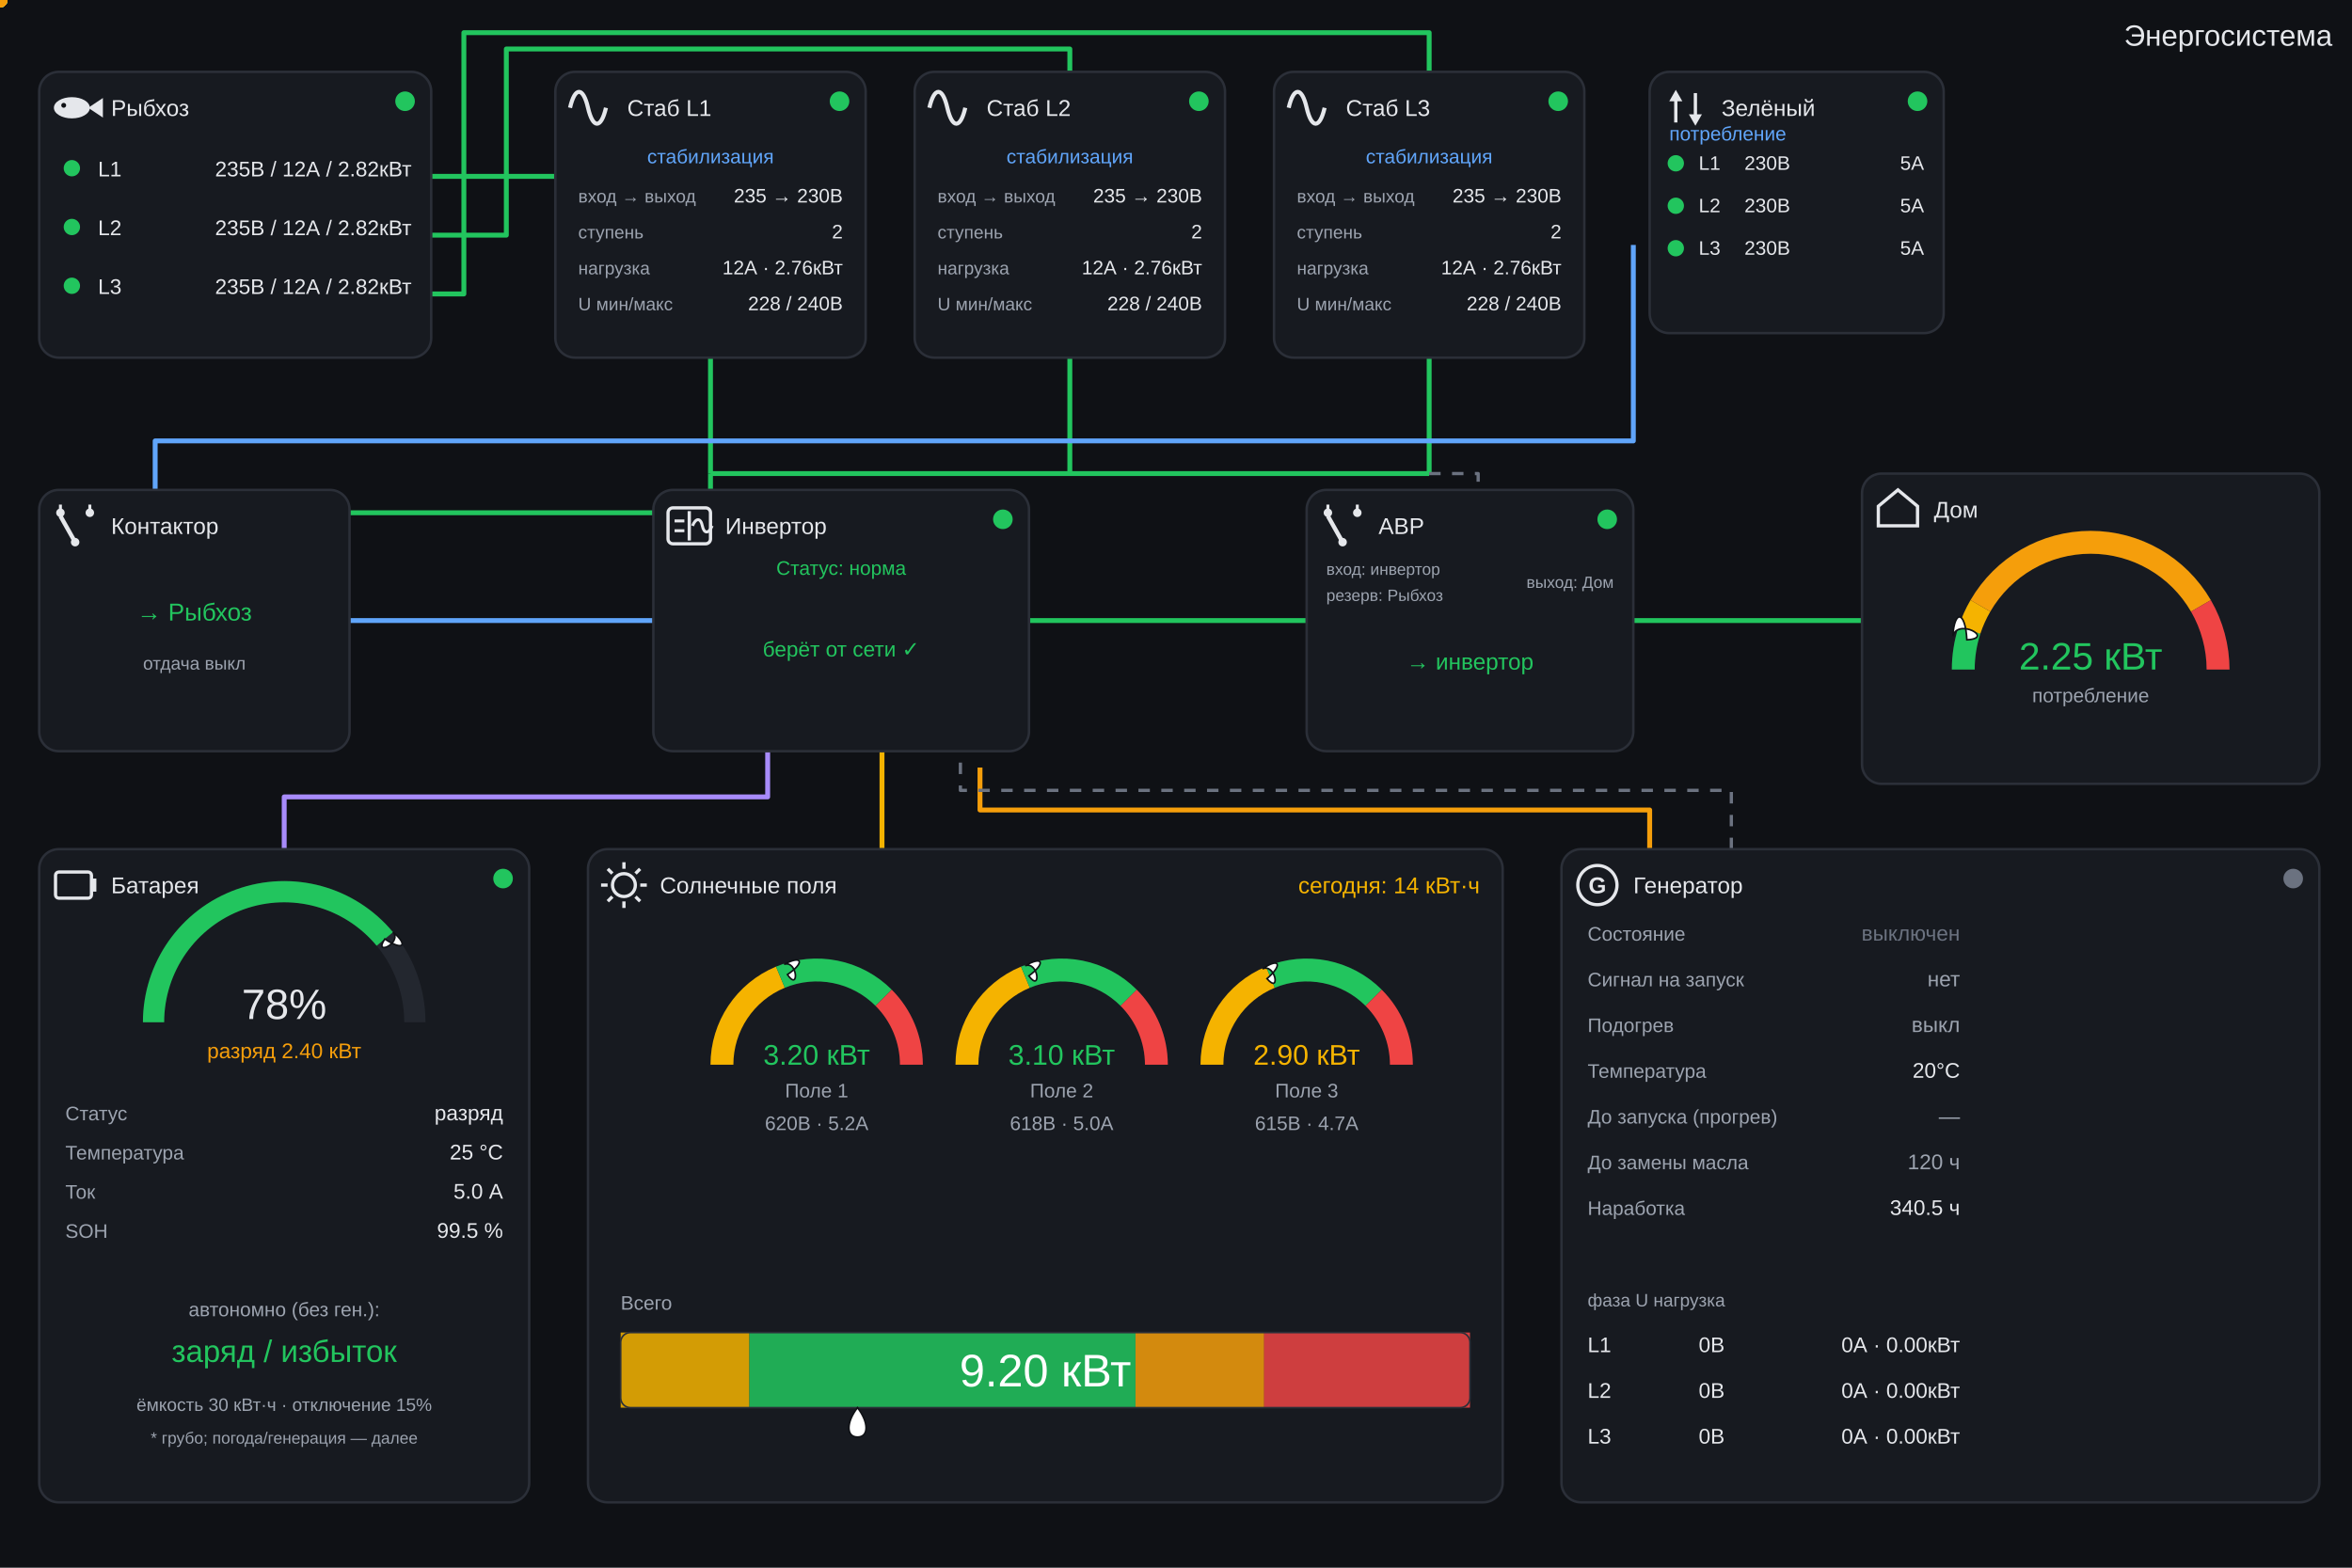
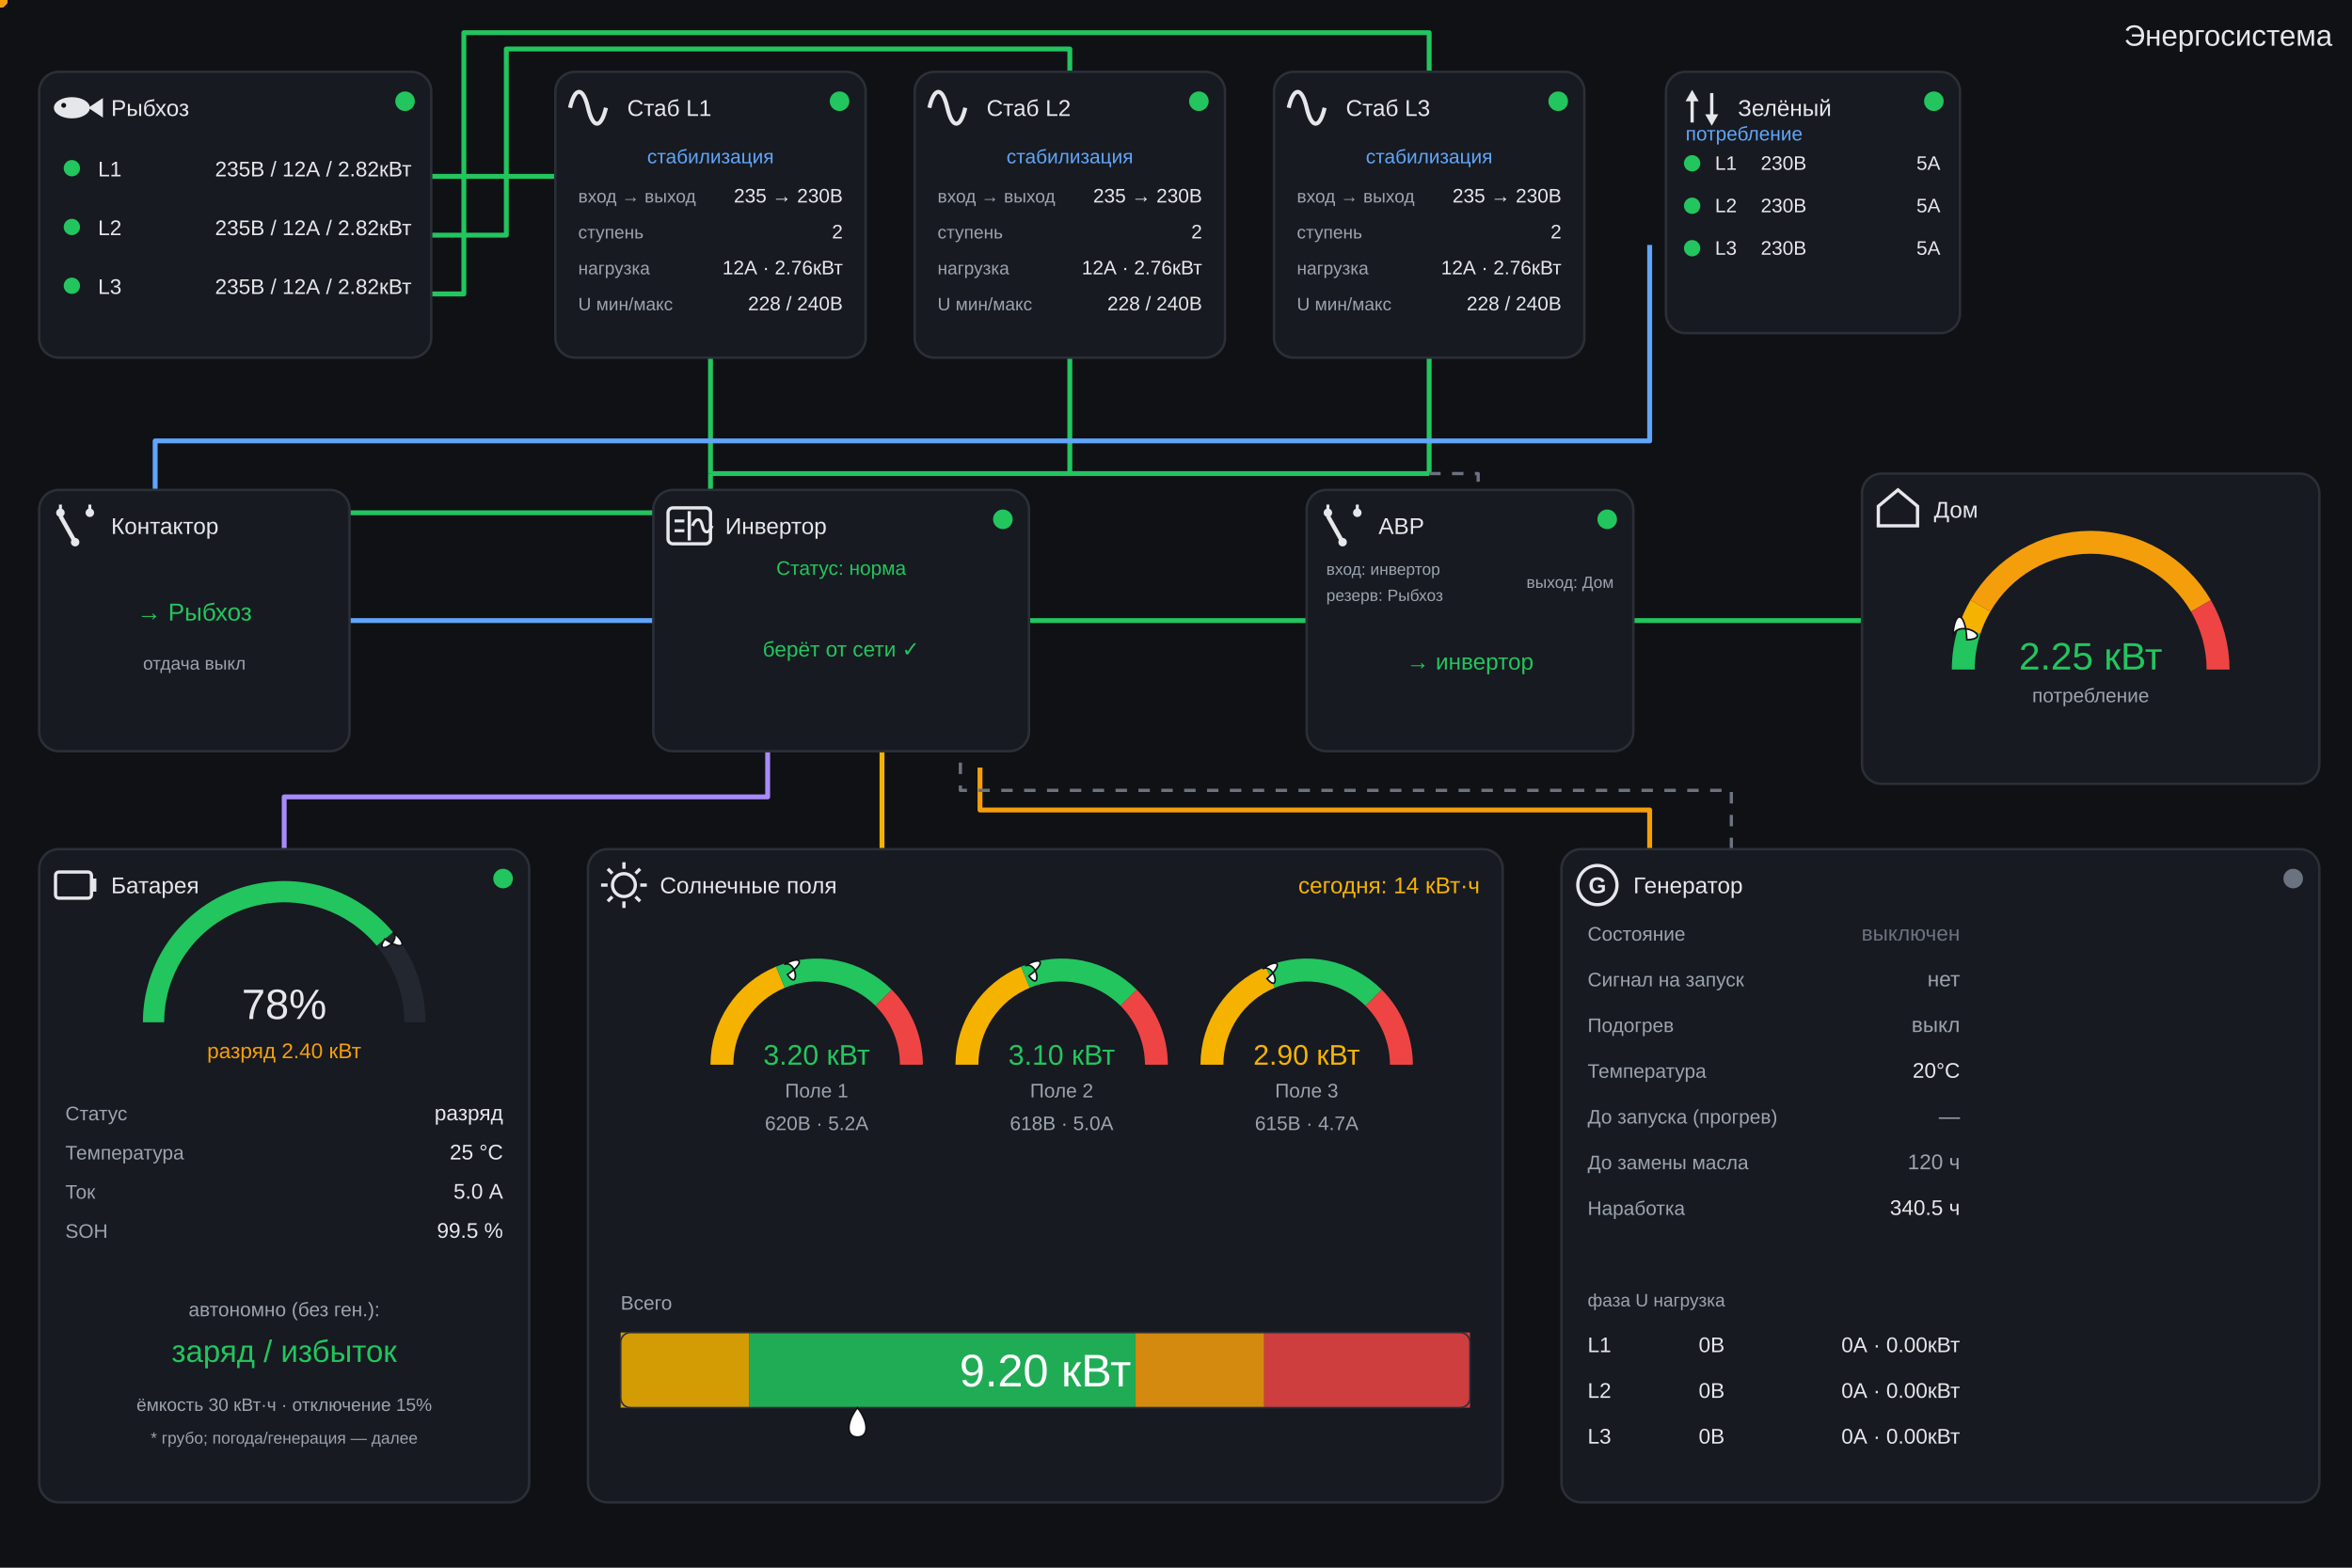
<svg xmlns="http://www.w3.org/2000/svg" viewBox="0 0 1440 960" font-family="Arial,Helvetica,sans-serif">
  <rect x="0" y="0" width="1440" height="960" fill="#0f1115" />
  <text x="1428" y="28" font-size="18" fill="#e5e7eb" text-anchor="end">Энергосистема</text>
  <polyline fill="none" stroke="#22c55e" stroke-width="3" stroke-linejoin="round" points="264,108 340,108 " />
  <circle r="4.5" fill="#22c55e">
    <animateMotion dur="2.36s" repeatCount="indefinite" begin="-0.00s" path="M 264,108 340,108" />
  </circle>
  <circle r="4.5" fill="#22c55e">
    <animateMotion dur="2.36s" repeatCount="indefinite" begin="-0.79s" path="M 264,108 340,108" />
  </circle>
  <circle r="4.5" fill="#22c55e">
    <animateMotion dur="2.36s" repeatCount="indefinite" begin="-1.57s" path="M 264,108 340,108" />
  </circle>
  <polyline fill="none" stroke="#22c55e" stroke-width="3" stroke-linejoin="round" points="264,144 310,144 310,30 655,30 655,44 " />
  <circle r="4.5" fill="#22c55e">
    <animateMotion dur="2.36s" repeatCount="indefinite" begin="-0.00s" path="M 264,144 310,144 310,30 655,30 655,44" />
  </circle>
  <circle r="4.5" fill="#22c55e">
    <animateMotion dur="2.36s" repeatCount="indefinite" begin="-0.79s" path="M 264,144 310,144 310,30 655,30 655,44" />
  </circle>
  <circle r="4.5" fill="#22c55e">
    <animateMotion dur="2.36s" repeatCount="indefinite" begin="-1.57s" path="M 264,144 310,144 310,30 655,30 655,44" />
  </circle>
  <polyline fill="none" stroke="#22c55e" stroke-width="3" stroke-linejoin="round" points="264,180 284,180 284,20 875,20 875,44 " />
  <circle r="4.5" fill="#22c55e">
    <animateMotion dur="2.36s" repeatCount="indefinite" begin="-0.00s" path="M 264,180 284,180 284,20 875,20 875,44" />
  </circle>
  <circle r="4.5" fill="#22c55e">
    <animateMotion dur="2.36s" repeatCount="indefinite" begin="-0.79s" path="M 264,180 284,180 284,20 875,20 875,44" />
  </circle>
  <circle r="4.5" fill="#22c55e">
    <animateMotion dur="2.36s" repeatCount="indefinite" begin="-1.57s" path="M 264,180 284,180 284,20 875,20 875,44" />
  </circle>
  <polyline fill="none" stroke="#22c55e" stroke-width="3" stroke-linejoin="round" points="435,219 435,290 " />
  <circle r="4.5" fill="#22c55e">
    <animateMotion dur="2.24s" repeatCount="indefinite" begin="-0.00s" path="M 435,219 435,290" />
  </circle>
  <circle r="4.5" fill="#22c55e">
    <animateMotion dur="2.24s" repeatCount="indefinite" begin="-0.75s" path="M 435,219 435,290" />
  </circle>
  <circle r="4.5" fill="#22c55e">
    <animateMotion dur="2.24s" repeatCount="indefinite" begin="-1.49s" path="M 435,219 435,290" />
  </circle>
  <polyline fill="none" stroke="#22c55e" stroke-width="3" stroke-linejoin="round" points="655,219 655,290 " />
  <circle r="4.5" fill="#22c55e">
    <animateMotion dur="2.24s" repeatCount="indefinite" begin="-0.00s" path="M 655,219 655,290" />
  </circle>
  <circle r="4.5" fill="#22c55e">
    <animateMotion dur="2.24s" repeatCount="indefinite" begin="-0.75s" path="M 655,219 655,290" />
  </circle>
  <circle r="4.5" fill="#22c55e">
    <animateMotion dur="2.24s" repeatCount="indefinite" begin="-1.49s" path="M 655,219 655,290" />
  </circle>
  <polyline fill="none" stroke="#22c55e" stroke-width="3" stroke-linejoin="round" points="875,219 875,290 " />
  <circle r="4.5" fill="#22c55e">
    <animateMotion dur="2.24s" repeatCount="indefinite" begin="-0.00s" path="M 875,219 875,290" />
  </circle>
  <circle r="4.5" fill="#22c55e">
    <animateMotion dur="2.24s" repeatCount="indefinite" begin="-0.75s" path="M 875,219 875,290" />
  </circle>
  <circle r="4.5" fill="#22c55e">
    <animateMotion dur="2.24s" repeatCount="indefinite" begin="-1.49s" path="M 875,219 875,290" />
  </circle>
  <polyline fill="none" stroke="#22c55e" stroke-width="3" stroke-linejoin="round" points="435,290 875,290 " />
  <polyline fill="none" stroke="#22c55e" stroke-width="3" stroke-linejoin="round" points="435,290 435,314 119,314 119,300 " />
  <circle r="4.5" fill="#22c55e">
    <animateMotion dur="2.24s" repeatCount="indefinite" begin="-0.00s" path="M 435,290 435,314 119,314 119,300" />
  </circle>
  <circle r="4.5" fill="#22c55e">
    <animateMotion dur="2.24s" repeatCount="indefinite" begin="-0.75s" path="M 435,290 435,314 119,314 119,300" />
  </circle>
  <circle r="4.5" fill="#22c55e">
    <animateMotion dur="2.24s" repeatCount="indefinite" begin="-1.49s" path="M 435,290 435,314 119,314 119,300" />
  </circle>
  <polyline fill="none" stroke="#6b7280" stroke-width="2" stroke-linejoin="round" stroke-dasharray="7 7" points="875,290 905,290 905,300 " />
-   <polyline fill="none" stroke="#60a5fa" stroke-width="3" stroke-linejoin="round" points="1000,150 1000,270 95,270 95,300 " />
-   <circle r="4.5" fill="#60a5fa">
-     <animateMotion dur="2.36s" repeatCount="indefinite" begin="-0.00s" path="M 1000,150 1000,270 95,270 95,300" />
-   </circle>
-   <circle r="4.5" fill="#60a5fa">
-     <animateMotion dur="2.36s" repeatCount="indefinite" begin="-0.79s" path="M 1000,150 1000,270 95,270 95,300" />
-   </circle>
-   <circle r="4.5" fill="#60a5fa">
-     <animateMotion dur="2.36s" repeatCount="indefinite" begin="-1.57s" path="M 1000,150 1000,270 95,270 95,300" />
+   <polyline fill="none" stroke="#60a5fa" stroke-width="3" stroke-linejoin="round" points="1010,150 1010,270 95,270 95,300 " />
+   <circle r="4.5" fill="#60a5fa">
+     <animateMotion dur="2.36s" repeatCount="indefinite" begin="-0.00s" path="M 1010,150 1010,270 95,270 95,300" />
+   </circle>
+   <circle r="4.5" fill="#60a5fa">
+     <animateMotion dur="2.36s" repeatCount="indefinite" begin="-0.79s" path="M 1010,150 1010,270 95,270 95,300" />
+   </circle>
+   <circle r="4.5" fill="#60a5fa">
+     <animateMotion dur="2.36s" repeatCount="indefinite" begin="-1.57s" path="M 1010,150 1010,270 95,270 95,300" />
  </circle>
  <polyline fill="none" stroke="#60a5fa" stroke-width="3" stroke-linejoin="round" points="214,380 400,380 " />
  <circle r="4.5" fill="#60a5fa">
    <animateMotion dur="2.36s" repeatCount="indefinite" begin="-0.00s" path="M 214,380 400,380" />
  </circle>
  <circle r="4.5" fill="#60a5fa">
    <animateMotion dur="2.36s" repeatCount="indefinite" begin="-0.79s" path="M 214,380 400,380" />
  </circle>
  <circle r="4.5" fill="#60a5fa">
    <animateMotion dur="2.36s" repeatCount="indefinite" begin="-1.57s" path="M 214,380 400,380" />
  </circle>
  <polyline fill="none" stroke="#22c55e" stroke-width="3" stroke-linejoin="round" points="630,380 800,380 " />
  <circle r="4.5" fill="#22c55e">
    <animateMotion dur="2.12s" repeatCount="indefinite" begin="-0.00s" path="M 630,380 800,380" />
  </circle>
  <circle r="4.5" fill="#22c55e">
    <animateMotion dur="2.12s" repeatCount="indefinite" begin="-0.71s" path="M 630,380 800,380" />
  </circle>
  <circle r="4.5" fill="#22c55e">
    <animateMotion dur="2.12s" repeatCount="indefinite" begin="-1.41s" path="M 630,380 800,380" />
  </circle>
  <polyline fill="none" stroke="#22c55e" stroke-width="3" stroke-linejoin="round" points="1000,380 1140,380 " />
  <circle r="4.5" fill="#22c55e">
    <animateMotion dur="2.24s" repeatCount="indefinite" begin="-0.00s" path="M 1000,380 1140,380" />
  </circle>
  <circle r="4.5" fill="#22c55e">
    <animateMotion dur="2.24s" repeatCount="indefinite" begin="-0.75s" path="M 1000,380 1140,380" />
  </circle>
  <circle r="4.5" fill="#22c55e">
    <animateMotion dur="2.24s" repeatCount="indefinite" begin="-1.49s" path="M 1000,380 1140,380" />
  </circle>
  <polyline fill="none" stroke="#a78bfa" stroke-width="3" stroke-linejoin="round" points="174,520 174,488 470,488 470,460 " />
  <circle r="4.5" fill="#a78bfa">
    <animateMotion dur="2.31s" repeatCount="indefinite" begin="-0.00s" path="M 174,520 174,488 470,488 470,460" />
  </circle>
  <circle r="4.5" fill="#a78bfa">
    <animateMotion dur="2.31s" repeatCount="indefinite" begin="-0.77s" path="M 174,520 174,488 470,488 470,460" />
  </circle>
  <circle r="4.5" fill="#a78bfa">
    <animateMotion dur="2.31s" repeatCount="indefinite" begin="-1.54s" path="M 174,520 174,488 470,488 470,460" />
  </circle>
  <polyline fill="none" stroke="#f5b300" stroke-width="3" stroke-linejoin="round" points="540,520 540,460 " />
  <circle r="4.5" fill="#f5b300">
    <animateMotion dur="1.50s" repeatCount="indefinite" begin="-0.00s" path="M 540,520 540,460" />
  </circle>
  <circle r="4.5" fill="#f5b300">
    <animateMotion dur="1.50s" repeatCount="indefinite" begin="-0.50s" path="M 540,520 540,460" />
  </circle>
  <circle r="4.5" fill="#f5b300">
    <animateMotion dur="1.50s" repeatCount="indefinite" begin="-1.00s" path="M 540,520 540,460" />
  </circle>
  <polyline fill="none" stroke="#f59e0b" stroke-width="3" stroke-linejoin="round" points="1010,520 1010,496 600,496 600,470 " />
  <circle r="4.5" fill="#f59e0b">
    <animateMotion dur="2.48s" repeatCount="indefinite" begin="-0.00s" path="M 1010,520 1010,496 600,496 600,470" />
  </circle>
  <circle r="4.5" fill="#f59e0b">
    <animateMotion dur="2.48s" repeatCount="indefinite" begin="-0.83s" path="M 1010,520 1010,496 600,496 600,470" />
  </circle>
  <circle r="4.5" fill="#f59e0b">
    <animateMotion dur="2.48s" repeatCount="indefinite" begin="-1.65s" path="M 1010,520 1010,496 600,496 600,470" />
  </circle>
  <polyline fill="none" stroke="#6b7280" stroke-width="2" stroke-linejoin="round" stroke-dasharray="7 7" points="1060,520 1060,484 588,484 588,460 " />
  <rect x="24" y="44" width="240" height="175" rx="12" fill="#171a20" stroke="#2b2f38" stroke-width="1.5" />
  <g fill="#e5e7eb">
    <ellipse cx="44" cy="66" rx="11" ry="6.5" />
    <polygon points="54,66 63,60 63,72" />
  </g>
  <circle cx="39" cy="64.5" r="1.5" fill="#0f1115" />
  <text x="68" y="71" font-size="14" fill="#e5e7eb" text-anchor="start">Рыбхоз</text>
  <circle cx="248" cy="62" r="6" fill="#22c55e" />
  <circle cx="44" cy="103" r="5" fill="#22c55e" />
  <text x="60" y="108" font-size="13" fill="#e5e7eb" text-anchor="start">L1</text>
  <text x="252" y="108" font-size="13" fill="#e5e7eb" text-anchor="end">235В / 12А / 2.82кВт</text>
  <circle cx="44" cy="139" r="5" fill="#22c55e" />
  <text x="60" y="144" font-size="13" fill="#e5e7eb" text-anchor="start">L2</text>
  <text x="252" y="144" font-size="13" fill="#e5e7eb" text-anchor="end">235В / 12А / 2.82кВт</text>
  <circle cx="44" cy="175" r="5" fill="#22c55e" />
  <text x="60" y="180" font-size="13" fill="#e5e7eb" text-anchor="start">L3</text>
  <text x="252" y="180" font-size="13" fill="#e5e7eb" text-anchor="end">235В / 12А / 2.82кВт</text>
  <rect x="340" y="44" width="190" height="175" rx="12" fill="#171a20" stroke="#2b2f38" stroke-width="1.5" />
  <path d="M 349 66 c 3,-13 8,-13 11,0 c 3,13 8,13 11,0" fill="none" stroke="#e5e7eb" stroke-width="2.5" />
  <text x="384" y="71" font-size="14" fill="#e5e7eb" text-anchor="start">Стаб L1</text>
  <circle cx="514" cy="62" r="6" fill="#22c55e" />
  <text x="435" y="100" font-size="12" fill="#60a5fa" text-anchor="middle">стабилизация</text>
  <text x="354" y="124" font-size="11" fill="#9ca3af" text-anchor="start">вход → выход</text>
  <text x="516" y="124" font-size="12" fill="#e5e7eb" text-anchor="end">235 → 230В</text>
  <text x="354" y="146" font-size="11" fill="#9ca3af" text-anchor="start">ступень</text>
  <text x="516" y="146" font-size="12" fill="#e5e7eb" text-anchor="end">2</text>
  <text x="354" y="168" font-size="11" fill="#9ca3af" text-anchor="start">нагрузка</text>
  <text x="516" y="168" font-size="12" fill="#e5e7eb" text-anchor="end">12А · 2.76кВт</text>
  <text x="354" y="190" font-size="11" fill="#9ca3af" text-anchor="start">U мин/макс</text>
  <text x="516" y="190" font-size="12" fill="#e5e7eb" text-anchor="end">228 / 240В</text>
  <rect x="560" y="44" width="190" height="175" rx="12" fill="#171a20" stroke="#2b2f38" stroke-width="1.5" />
  <path d="M 569 66 c 3,-13 8,-13 11,0 c 3,13 8,13 11,0" fill="none" stroke="#e5e7eb" stroke-width="2.5" />
  <text x="604" y="71" font-size="14" fill="#e5e7eb" text-anchor="start">Стаб L2</text>
  <circle cx="734" cy="62" r="6" fill="#22c55e" />
  <text x="655" y="100" font-size="12" fill="#60a5fa" text-anchor="middle">стабилизация</text>
  <text x="574" y="124" font-size="11" fill="#9ca3af" text-anchor="start">вход → выход</text>
  <text x="736" y="124" font-size="12" fill="#e5e7eb" text-anchor="end">235 → 230В</text>
  <text x="574" y="146" font-size="11" fill="#9ca3af" text-anchor="start">ступень</text>
  <text x="736" y="146" font-size="12" fill="#e5e7eb" text-anchor="end">2</text>
  <text x="574" y="168" font-size="11" fill="#9ca3af" text-anchor="start">нагрузка</text>
  <text x="736" y="168" font-size="12" fill="#e5e7eb" text-anchor="end">12А · 2.76кВт</text>
  <text x="574" y="190" font-size="11" fill="#9ca3af" text-anchor="start">U мин/макс</text>
  <text x="736" y="190" font-size="12" fill="#e5e7eb" text-anchor="end">228 / 240В</text>
  <rect x="780" y="44" width="190" height="175" rx="12" fill="#171a20" stroke="#2b2f38" stroke-width="1.5" />
  <path d="M 789 66 c 3,-13 8,-13 11,0 c 3,13 8,13 11,0" fill="none" stroke="#e5e7eb" stroke-width="2.5" />
  <text x="824" y="71" font-size="14" fill="#e5e7eb" text-anchor="start">Стаб L3</text>
  <circle cx="954" cy="62" r="6" fill="#22c55e" />
  <text x="875" y="100" font-size="12" fill="#60a5fa" text-anchor="middle">стабилизация</text>
  <text x="794" y="124" font-size="11" fill="#9ca3af" text-anchor="start">вход → выход</text>
  <text x="956" y="124" font-size="12" fill="#e5e7eb" text-anchor="end">235 → 230В</text>
  <text x="794" y="146" font-size="11" fill="#9ca3af" text-anchor="start">ступень</text>
  <text x="956" y="146" font-size="12" fill="#e5e7eb" text-anchor="end">2</text>
  <text x="794" y="168" font-size="11" fill="#9ca3af" text-anchor="start">нагрузка</text>
  <text x="956" y="168" font-size="12" fill="#e5e7eb" text-anchor="end">12А · 2.76кВт</text>
  <text x="794" y="190" font-size="11" fill="#9ca3af" text-anchor="start">U мин/макс</text>
  <text x="956" y="190" font-size="12" fill="#e5e7eb" text-anchor="end">228 / 240В</text>
-   <rect x="1010" y="44" width="180" height="160" rx="12" fill="#171a20" stroke="#2b2f38" stroke-width="1.5" />
-   <line x1="1026" y1="75" x2="1026" y2="60" stroke="#e5e7eb" stroke-width="2" />
-   <polygon points="1026,55 1022,62 1030,62" fill="#e5e7eb" />
-   <line x1="1038" y1="57" x2="1038" y2="72" stroke="#e5e7eb" stroke-width="2" />
-   <polygon points="1038,77 1042,70 1034,70" fill="#e5e7eb" />
-   <text x="1054" y="71" font-size="14" fill="#e5e7eb" text-anchor="start">Зелёный</text>
-   <circle cx="1174" cy="62" r="6" fill="#22c55e" />
-   <text x="1022" y="86" font-size="12" fill="#60a5fa" text-anchor="start">потребление</text>
-   <circle cx="1026" cy="100" r="5" fill="#22c55e" />
-   <text x="1040" y="104" font-size="12" fill="#e5e7eb" text-anchor="start">L1</text>
-   <text x="1068" y="104" font-size="12" fill="#e5e7eb" text-anchor="start">230В</text>
-   <text x="1178" y="104" font-size="12" fill="#e5e7eb" text-anchor="end">5А</text>
-   <circle cx="1026" cy="126" r="5" fill="#22c55e" />
-   <text x="1040" y="130" font-size="12" fill="#e5e7eb" text-anchor="start">L2</text>
-   <text x="1068" y="130" font-size="12" fill="#e5e7eb" text-anchor="start">230В</text>
-   <text x="1178" y="130" font-size="12" fill="#e5e7eb" text-anchor="end">5А</text>
-   <circle cx="1026" cy="152" r="5" fill="#22c55e" />
-   <text x="1040" y="156" font-size="12" fill="#e5e7eb" text-anchor="start">L3</text>
-   <text x="1068" y="156" font-size="12" fill="#e5e7eb" text-anchor="start">230В</text>
-   <text x="1178" y="156" font-size="12" fill="#e5e7eb" text-anchor="end">5А</text>
+   <rect x="1020" y="44" width="180" height="160" rx="12" fill="#171a20" stroke="#2b2f38" stroke-width="1.5" />
+   <line x1="1036" y1="75" x2="1036" y2="60" stroke="#e5e7eb" stroke-width="2" />
+   <polygon points="1036,55 1032,62 1040,62" fill="#e5e7eb" />
+   <line x1="1048" y1="57" x2="1048" y2="72" stroke="#e5e7eb" stroke-width="2" />
+   <polygon points="1048,77 1052,70 1044,70" fill="#e5e7eb" />
+   <text x="1064" y="71" font-size="14" fill="#e5e7eb" text-anchor="start">Зелёный</text>
+   <circle cx="1184" cy="62" r="6" fill="#22c55e" />
+   <text x="1032" y="86" font-size="12" fill="#60a5fa" text-anchor="start">потребление</text>
+   <circle cx="1036" cy="100" r="5" fill="#22c55e" />
+   <text x="1050" y="104" font-size="12" fill="#e5e7eb" text-anchor="start">L1</text>
+   <text x="1078" y="104" font-size="12" fill="#e5e7eb" text-anchor="start">230В</text>
+   <text x="1188" y="104" font-size="12" fill="#e5e7eb" text-anchor="end">5А</text>
+   <circle cx="1036" cy="126" r="5" fill="#22c55e" />
+   <text x="1050" y="130" font-size="12" fill="#e5e7eb" text-anchor="start">L2</text>
+   <text x="1078" y="130" font-size="12" fill="#e5e7eb" text-anchor="start">230В</text>
+   <text x="1188" y="130" font-size="12" fill="#e5e7eb" text-anchor="end">5А</text>
+   <circle cx="1036" cy="152" r="5" fill="#22c55e" />
+   <text x="1050" y="156" font-size="12" fill="#e5e7eb" text-anchor="start">L3</text>
+   <text x="1078" y="156" font-size="12" fill="#e5e7eb" text-anchor="start">230В</text>
+   <text x="1188" y="156" font-size="12" fill="#e5e7eb" text-anchor="end">5А</text>
  <rect x="24" y="300" width="190" height="160" rx="12" fill="#171a20" stroke="#2b2f38" stroke-width="1.5" />
  <circle cx="37" cy="314" r="2.6" fill="#e5e7eb" />
  <circle cx="55" cy="314" r="2.6" fill="#e5e7eb" />
  <circle cx="46" cy="332" r="2.6" fill="#e5e7eb" />
  <line x1="37" y1="314" x2="37" y2="309" stroke="#e5e7eb" stroke-width="1.8" />
  <line x1="55" y1="314" x2="55" y2="309" stroke="#e5e7eb" stroke-width="1.8" />
  <line x1="46" y1="332" x2="37" y2="316" stroke="#e5e7eb" stroke-width="2.6" />
  <text x="68" y="327" font-size="14" fill="#e5e7eb" text-anchor="start">Контактор</text>
  <text x="119" y="380" font-size="15" fill="#22c55e" text-anchor="middle">→ Рыбхоз</text>
  <text x="119" y="410" font-size="11" fill="#9ca3af" text-anchor="middle">отдача выкл</text>
  <rect x="400" y="300" width="230" height="160" rx="12" fill="#171a20" stroke="#2b2f38" stroke-width="1.5" />
  <rect x="409" y="311" width="26" height="22" rx="3" fill="none" stroke="#e5e7eb" stroke-width="2" />
  <line x1="422" y1="313" x2="422" y2="331" stroke="#e5e7eb" stroke-width="2" />
  <path d="M 424 322 c 2,-5 5,-5 6,0 c 1,5 4,5 6,0" fill="none" stroke="#e5e7eb" stroke-width="1.8" />
  <line x1="413" y1="319" x2="419" y2="319" stroke="#e5e7eb" stroke-width="1.8" />
  <line x1="413" y1="325" x2="419" y2="325" stroke="#e5e7eb" stroke-width="1.8" />
  <text x="444" y="327" font-size="14" fill="#e5e7eb" text-anchor="start">Инвертор</text>
  <circle cx="614" cy="318" r="6" fill="#22c55e" />
  <text x="515" y="352" font-size="12" fill="#22c55e" text-anchor="middle">Статус: норма</text>
  <text x="515" y="402" font-size="13" fill="#22c55e" text-anchor="middle">берёт от сети ✓</text>
  <rect x="800" y="300" width="200" height="160" rx="12" fill="#171a20" stroke="#2b2f38" stroke-width="1.5" />
  <circle cx="813" cy="314" r="2.6" fill="#e5e7eb" />
  <circle cx="831" cy="314" r="2.6" fill="#e5e7eb" />
  <circle cx="822" cy="332" r="2.6" fill="#e5e7eb" />
  <line x1="813" y1="314" x2="813" y2="309" stroke="#e5e7eb" stroke-width="1.8" />
  <line x1="831" y1="314" x2="831" y2="309" stroke="#e5e7eb" stroke-width="1.8" />
  <line x1="822" y1="332" x2="813" y2="316" stroke="#e5e7eb" stroke-width="2.6" />
  <text x="844" y="327" font-size="14" fill="#e5e7eb" text-anchor="start">АВР</text>
  <circle cx="984" cy="318" r="6" fill="#22c55e" />
  <text x="812" y="352" font-size="10" fill="#9ca3af" text-anchor="start">вход: инвертор</text>
  <text x="812" y="368" font-size="10" fill="#9ca3af" text-anchor="start">резерв: Рыбхоз</text>
  <text x="988" y="360" font-size="10" fill="#9ca3af" text-anchor="end">выход: Дом</text>
  <text x="900" y="410" font-size="14" fill="#22c55e" text-anchor="middle">→ инвертор</text>
  <rect x="1140" y="290" width="280" height="190" rx="12" fill="#171a20" stroke="#2b2f38" stroke-width="1.5" />
  <path d="M 1150 322 L 1150 310 L 1162 300 L 1174 310 L 1174 322 Z" fill="none" stroke="#e5e7eb" stroke-width="2" />
  <text x="1184" y="317" font-size="14" fill="#e5e7eb" text-anchor="start">Дом</text>
  <path fill="none" stroke="#23272f" stroke-width="14" stroke-linecap="butt" d="M 1202.0 410.0 A 78 78 0 0 1 1358.0 410.0" />
  <path fill="none" stroke="#22c55e" stroke-width="14" stroke-linecap="butt" d="M 1202.0 410.0 A 78 78 0 0 1 1205.8 385.9" />
  <path fill="none" stroke="#f5b300" stroke-width="14" stroke-linecap="butt" d="M 1205.8 385.9 A 78 78 0 0 1 1212.5 371.0" />
  <path fill="none" stroke="#f59e0b" stroke-width="14" stroke-linecap="butt" d="M 1212.5 371.0 A 78 78 0 0 1 1347.5 371.0" />
  <path fill="none" stroke="#ef4444" stroke-width="14" stroke-linecap="butt" d="M 1347.5 371.0 A 78 78 0 0 1 1358.0 410.0" />
  <g transform="translate(1204.2,391.8) rotate(-76.5)">
    <path d="M 0,-8.9 C 11.8,-8.9 4.9,16.8 0,0.0 C 16.8,-4.9 16.8,-11.8 0,-8.9 Z" fill="#ffffff" stroke="#0f1115" stroke-width="1" />
  </g>
  <text x="1280" y="410" font-size="23.4" fill="#22c55e" text-anchor="middle">2.25 кВт</text>
  <text x="1280" y="430" font-size="12" fill="#9ca3af" text-anchor="middle">потребление</text>
  <rect x="24" y="520" width="300" height="400" rx="12" fill="#171a20" stroke="#2b2f38" stroke-width="1.5" />
  <rect x="34" y="534" width="22" height="16" rx="2" fill="none" stroke="#e5e7eb" stroke-width="2" />
  <rect x="56" y="538" width="3" height="8" fill="#e5e7eb" />
  <text x="68" y="547" font-size="14" fill="#e5e7eb" text-anchor="start">Батарея</text>
  <circle cx="308" cy="538" r="6" fill="#22c55e" />
  <path fill="none" stroke="#23272f" stroke-width="13" stroke-linecap="butt" d="M 94.0 626.0 A 80 80 0 0 1 254.0 626.0" />
  <path fill="none" stroke="#22c55e" stroke-width="13" stroke-linecap="butt" d="M 94.0 626.0 A 80 80 0 0 1 235.6 575.0" />
  <g transform="translate(235.6,575.0) rotate(50.4)">
    <path d="M 0,-6.6 C 8.8,-6.6 3.7,12.6 0,0.0 C 12.6,-3.7 12.6,-8.8 0,-6.6 Z" fill="#ffffff" stroke="#0f1115" stroke-width="1" />
  </g>
  <text x="174" y="624" font-size="26" fill="#e5e7eb" text-anchor="middle">78%</text>
  <text x="174" y="648" font-size="13" fill="#f59e0b" text-anchor="middle">разряд 2.40 кВт</text>
  <text x="40" y="686" font-size="12" fill="#9ca3af" text-anchor="start">Статус</text>
  <text x="308" y="686" font-size="13" fill="#e5e7eb" text-anchor="end">разряд</text>
  <text x="40" y="710" font-size="12" fill="#9ca3af" text-anchor="start">Температура</text>
  <text x="308" y="710" font-size="13" fill="#e5e7eb" text-anchor="end">25 °C</text>
  <text x="40" y="734" font-size="12" fill="#9ca3af" text-anchor="start">Ток</text>
  <text x="308" y="734" font-size="13" fill="#e5e7eb" text-anchor="end">5.0 А</text>
  <text x="40" y="758" font-size="12" fill="#9ca3af" text-anchor="start">SOH</text>
  <text x="308" y="758" font-size="13" fill="#e5e7eb" text-anchor="end">99.5 %</text>
  <text x="174" y="806" font-size="12" fill="#9ca3af" text-anchor="middle">автономно (без ген.):</text>
  <text x="174" y="834" font-size="19" fill="#22c55e" text-anchor="middle">заряд / избыток</text>
  <text x="174" y="864" font-size="11" fill="#9ca3af" text-anchor="middle">ёмкость 30 кВт·ч · отключение 15%</text>
  <text x="174" y="884" font-size="10" fill="#9ca3af" text-anchor="middle">* грубо; погода/генерация — далее</text>
  <rect x="360" y="520" width="560" height="400" rx="12" fill="#171a20" stroke="#2b2f38" stroke-width="1.5" />
  <circle cx="382" cy="542" r="7" fill="none" stroke="#e5e7eb" stroke-width="2" />
  <line x1="392.0" y1="542.0" x2="396.0" y2="542.0" stroke="#e5e7eb" stroke-width="2" />
  <line x1="389.1" y1="534.9" x2="391.9" y2="532.1" stroke="#e5e7eb" stroke-width="2" />
  <line x1="382.0" y1="532.0" x2="382.0" y2="528.0" stroke="#e5e7eb" stroke-width="2" />
  <line x1="374.9" y1="534.9" x2="372.1" y2="532.1" stroke="#e5e7eb" stroke-width="2" />
  <line x1="372.0" y1="542.0" x2="368.0" y2="542.0" stroke="#e5e7eb" stroke-width="2" />
  <line x1="374.9" y1="549.1" x2="372.1" y2="551.9" stroke="#e5e7eb" stroke-width="2" />
  <line x1="382.0" y1="552.0" x2="382.0" y2="556.0" stroke="#e5e7eb" stroke-width="2" />
  <line x1="389.1" y1="549.1" x2="391.9" y2="551.9" stroke="#e5e7eb" stroke-width="2" />
  <text x="404" y="547" font-size="14" fill="#e5e7eb" text-anchor="start">Солнечные поля</text>
  <text x="906" y="547" font-size="14" fill="#f5b300" text-anchor="end">сегодня: 14 кВт·ч</text>
  <path fill="none" stroke="#23272f" stroke-width="14" stroke-linecap="butt" d="M 442.0 652.0 A 58 58 0 0 1 558.0 652.0" />
  <path fill="none" stroke="#f5b300" stroke-width="14" stroke-linecap="butt" d="M 442.0 652.0 A 58 58 0 0 1 477.8 598.4" />
  <path fill="none" stroke="#22c55e" stroke-width="14" stroke-linecap="butt" d="M 477.8 598.4 A 58 58 0 0 1 541.0 611.0" />
  <path fill="none" stroke="#ef4444" stroke-width="14" stroke-linecap="butt" d="M 541.0 611.0 A 58 58 0 0 1 558.0 652.0" />
  <g transform="translate(482.1,596.8) rotate(-18.0)">
    <path d="M 0,-6.6 C 8.8,-6.6 3.6,12.5 0,0.0 C 12.5,-3.6 12.5,-8.8 0,-6.6 Z" fill="#ffffff" stroke="#0f1115" stroke-width="1" />
  </g>
  <text x="500" y="652" font-size="17.4" fill="#22c55e" text-anchor="middle">3.20 кВт</text>
  <text x="500" y="672" font-size="12" fill="#9ca3af" text-anchor="middle">Поле 1</text>
  <text x="500" y="692" font-size="12" fill="#9ca3af" text-anchor="middle">620В · 5.2А</text>
  <path fill="none" stroke="#23272f" stroke-width="14" stroke-linecap="butt" d="M 592.0 652.0 A 58 58 0 0 1 708.0 652.0" />
  <path fill="none" stroke="#f5b300" stroke-width="14" stroke-linecap="butt" d="M 592.0 652.0 A 58 58 0 0 1 627.8 598.4" />
  <path fill="none" stroke="#22c55e" stroke-width="14" stroke-linecap="butt" d="M 627.8 598.4 A 58 58 0 0 1 691.0 611.0" />
  <path fill="none" stroke="#ef4444" stroke-width="14" stroke-linecap="butt" d="M 691.0 611.0 A 58 58 0 0 1 708.0 652.0" />
  <g transform="translate(629.9,597.6) rotate(-20.2)">
    <path d="M 0,-6.6 C 8.8,-6.6 3.6,12.5 0,0.0 C 12.5,-3.6 12.5,-8.8 0,-6.6 Z" fill="#ffffff" stroke="#0f1115" stroke-width="1" />
  </g>
  <text x="650" y="652" font-size="17.4" fill="#22c55e" text-anchor="middle">3.10 кВт</text>
  <text x="650" y="672" font-size="12" fill="#9ca3af" text-anchor="middle">Поле 2</text>
  <text x="650" y="692" font-size="12" fill="#9ca3af" text-anchor="middle">618В · 5.0А</text>
  <path fill="none" stroke="#23272f" stroke-width="14" stroke-linecap="butt" d="M 742.0 652.0 A 58 58 0 0 1 858.0 652.0" />
  <path fill="none" stroke="#f5b300" stroke-width="14" stroke-linecap="butt" d="M 742.0 652.0 A 58 58 0 0 1 777.8 598.4" />
  <path fill="none" stroke="#22c55e" stroke-width="14" stroke-linecap="butt" d="M 777.8 598.4 A 58 58 0 0 1 841.0 611.0" />
  <path fill="none" stroke="#ef4444" stroke-width="14" stroke-linecap="butt" d="M 841.0 611.0 A 58 58 0 0 1 858.0 652.0" />
  <g transform="translate(775.7,599.3) rotate(-24.7)">
    <path d="M 0,-6.6 C 8.8,-6.6 3.6,12.5 0,0.0 C 12.5,-3.6 12.5,-8.8 0,-6.6 Z" fill="#ffffff" stroke="#0f1115" stroke-width="1" />
  </g>
  <text x="800" y="652" font-size="17.4" fill="#f5b300" text-anchor="middle">2.90 кВт</text>
  <text x="800" y="672" font-size="12" fill="#9ca3af" text-anchor="middle">Поле 3</text>
  <text x="800" y="692" font-size="12" fill="#9ca3af" text-anchor="middle">615В · 4.7А</text>
  <text x="380" y="802" font-size="12" fill="#9ca3af" text-anchor="start">Всего</text>
  <rect x="380.0" y="816" width="78.8" height="46" fill="#f5b300" opacity="0.85" />
  <rect x="458.8" y="816" width="236.4" height="46" fill="#22c55e" opacity="0.85" />
  <rect x="695.2" y="816" width="78.8" height="46" fill="#f59e0b" opacity="0.85" />
  <rect x="773.9" y="816" width="126.1" height="46" fill="#ef4444" opacity="0.85" />
  <rect x="380" y="816" width="520" height="46" rx="6" fill="none" stroke="#2b2f38" stroke-width="1" />
  <path d="M 525.0,862 C 532.0,871 532.0,880 525.0,880 C 518.0,880 518.0,871 525.0,862 Z" fill="#ffffff" stroke="#0f1115" stroke-width="1" />
  <text x="640" y="849" font-size="28" fill="#ffffff" text-anchor="middle">9.20 кВт</text>
  <rect x="956" y="520" width="464" height="400" rx="12" fill="#171a20" stroke="#2b2f38" stroke-width="1.5" />
  <circle cx="978" cy="542" r="12" fill="none" stroke="#e5e7eb" stroke-width="2" />
  <text x="978" y="547" font-size="14" font-weight="bold" fill="#e5e7eb" text-anchor="middle">G</text>
  <text x="1000" y="547" font-size="14" fill="#e5e7eb" text-anchor="start">Генератор</text>
  <circle cx="1404" cy="538" r="6" fill="#6b7280" />
  <text x="972" y="576" font-size="12" fill="#9ca3af" text-anchor="start">Состояние</text>
  <text x="1200" y="576" font-size="13" fill="#6b7280" text-anchor="end">выключен</text>
  <text x="972" y="604" font-size="12" fill="#9ca3af" text-anchor="start">Сигнал на запуск</text>
  <text x="1200" y="604" font-size="13" fill="#9ca3af" text-anchor="end">нет</text>
  <text x="972" y="632" font-size="12" fill="#9ca3af" text-anchor="start">Подогрев</text>
  <text x="1200" y="632" font-size="13" fill="#9ca3af" text-anchor="end">выкл</text>
  <text x="972" y="660" font-size="12" fill="#9ca3af" text-anchor="start">Температура</text>
  <text x="1200" y="660" font-size="13" fill="#e5e7eb" text-anchor="end">20°C</text>
  <text x="972" y="688" font-size="12" fill="#9ca3af" text-anchor="start">До запуска (прогрев)</text>
  <text x="1200" y="688" font-size="13" fill="#9ca3af" text-anchor="end">—</text>
  <text x="972" y="716" font-size="12" fill="#9ca3af" text-anchor="start">До замены масла</text>
  <text x="1200" y="716" font-size="13" fill="#9ca3af" text-anchor="end">120 ч</text>
  <text x="972" y="744" font-size="12" fill="#9ca3af" text-anchor="start">Наработка</text>
  <text x="1200" y="744" font-size="13" fill="#e5e7eb" text-anchor="end">340.5 ч</text>
  <text x="972" y="800" font-size="11" fill="#9ca3af" text-anchor="start">фаза      U          нагрузка</text>
  <text x="972" y="828" font-size="13" fill="#e5e7eb" text-anchor="start">L1</text>
  <text x="1040" y="828" font-size="13" fill="#e5e7eb" text-anchor="start">0В</text>
  <text x="1200" y="828" font-size="13" fill="#e5e7eb" text-anchor="end">0А · 0.00кВт</text>
  <text x="972" y="856" font-size="13" fill="#e5e7eb" text-anchor="start">L2</text>
  <text x="1040" y="856" font-size="13" fill="#e5e7eb" text-anchor="start">0В</text>
  <text x="1200" y="856" font-size="13" fill="#e5e7eb" text-anchor="end">0А · 0.00кВт</text>
  <text x="972" y="884" font-size="13" fill="#e5e7eb" text-anchor="start">L3</text>
  <text x="1040" y="884" font-size="13" fill="#e5e7eb" text-anchor="start">0В</text>
  <text x="1200" y="884" font-size="13" fill="#e5e7eb" text-anchor="end">0А · 0.00кВт</text>
</svg>
